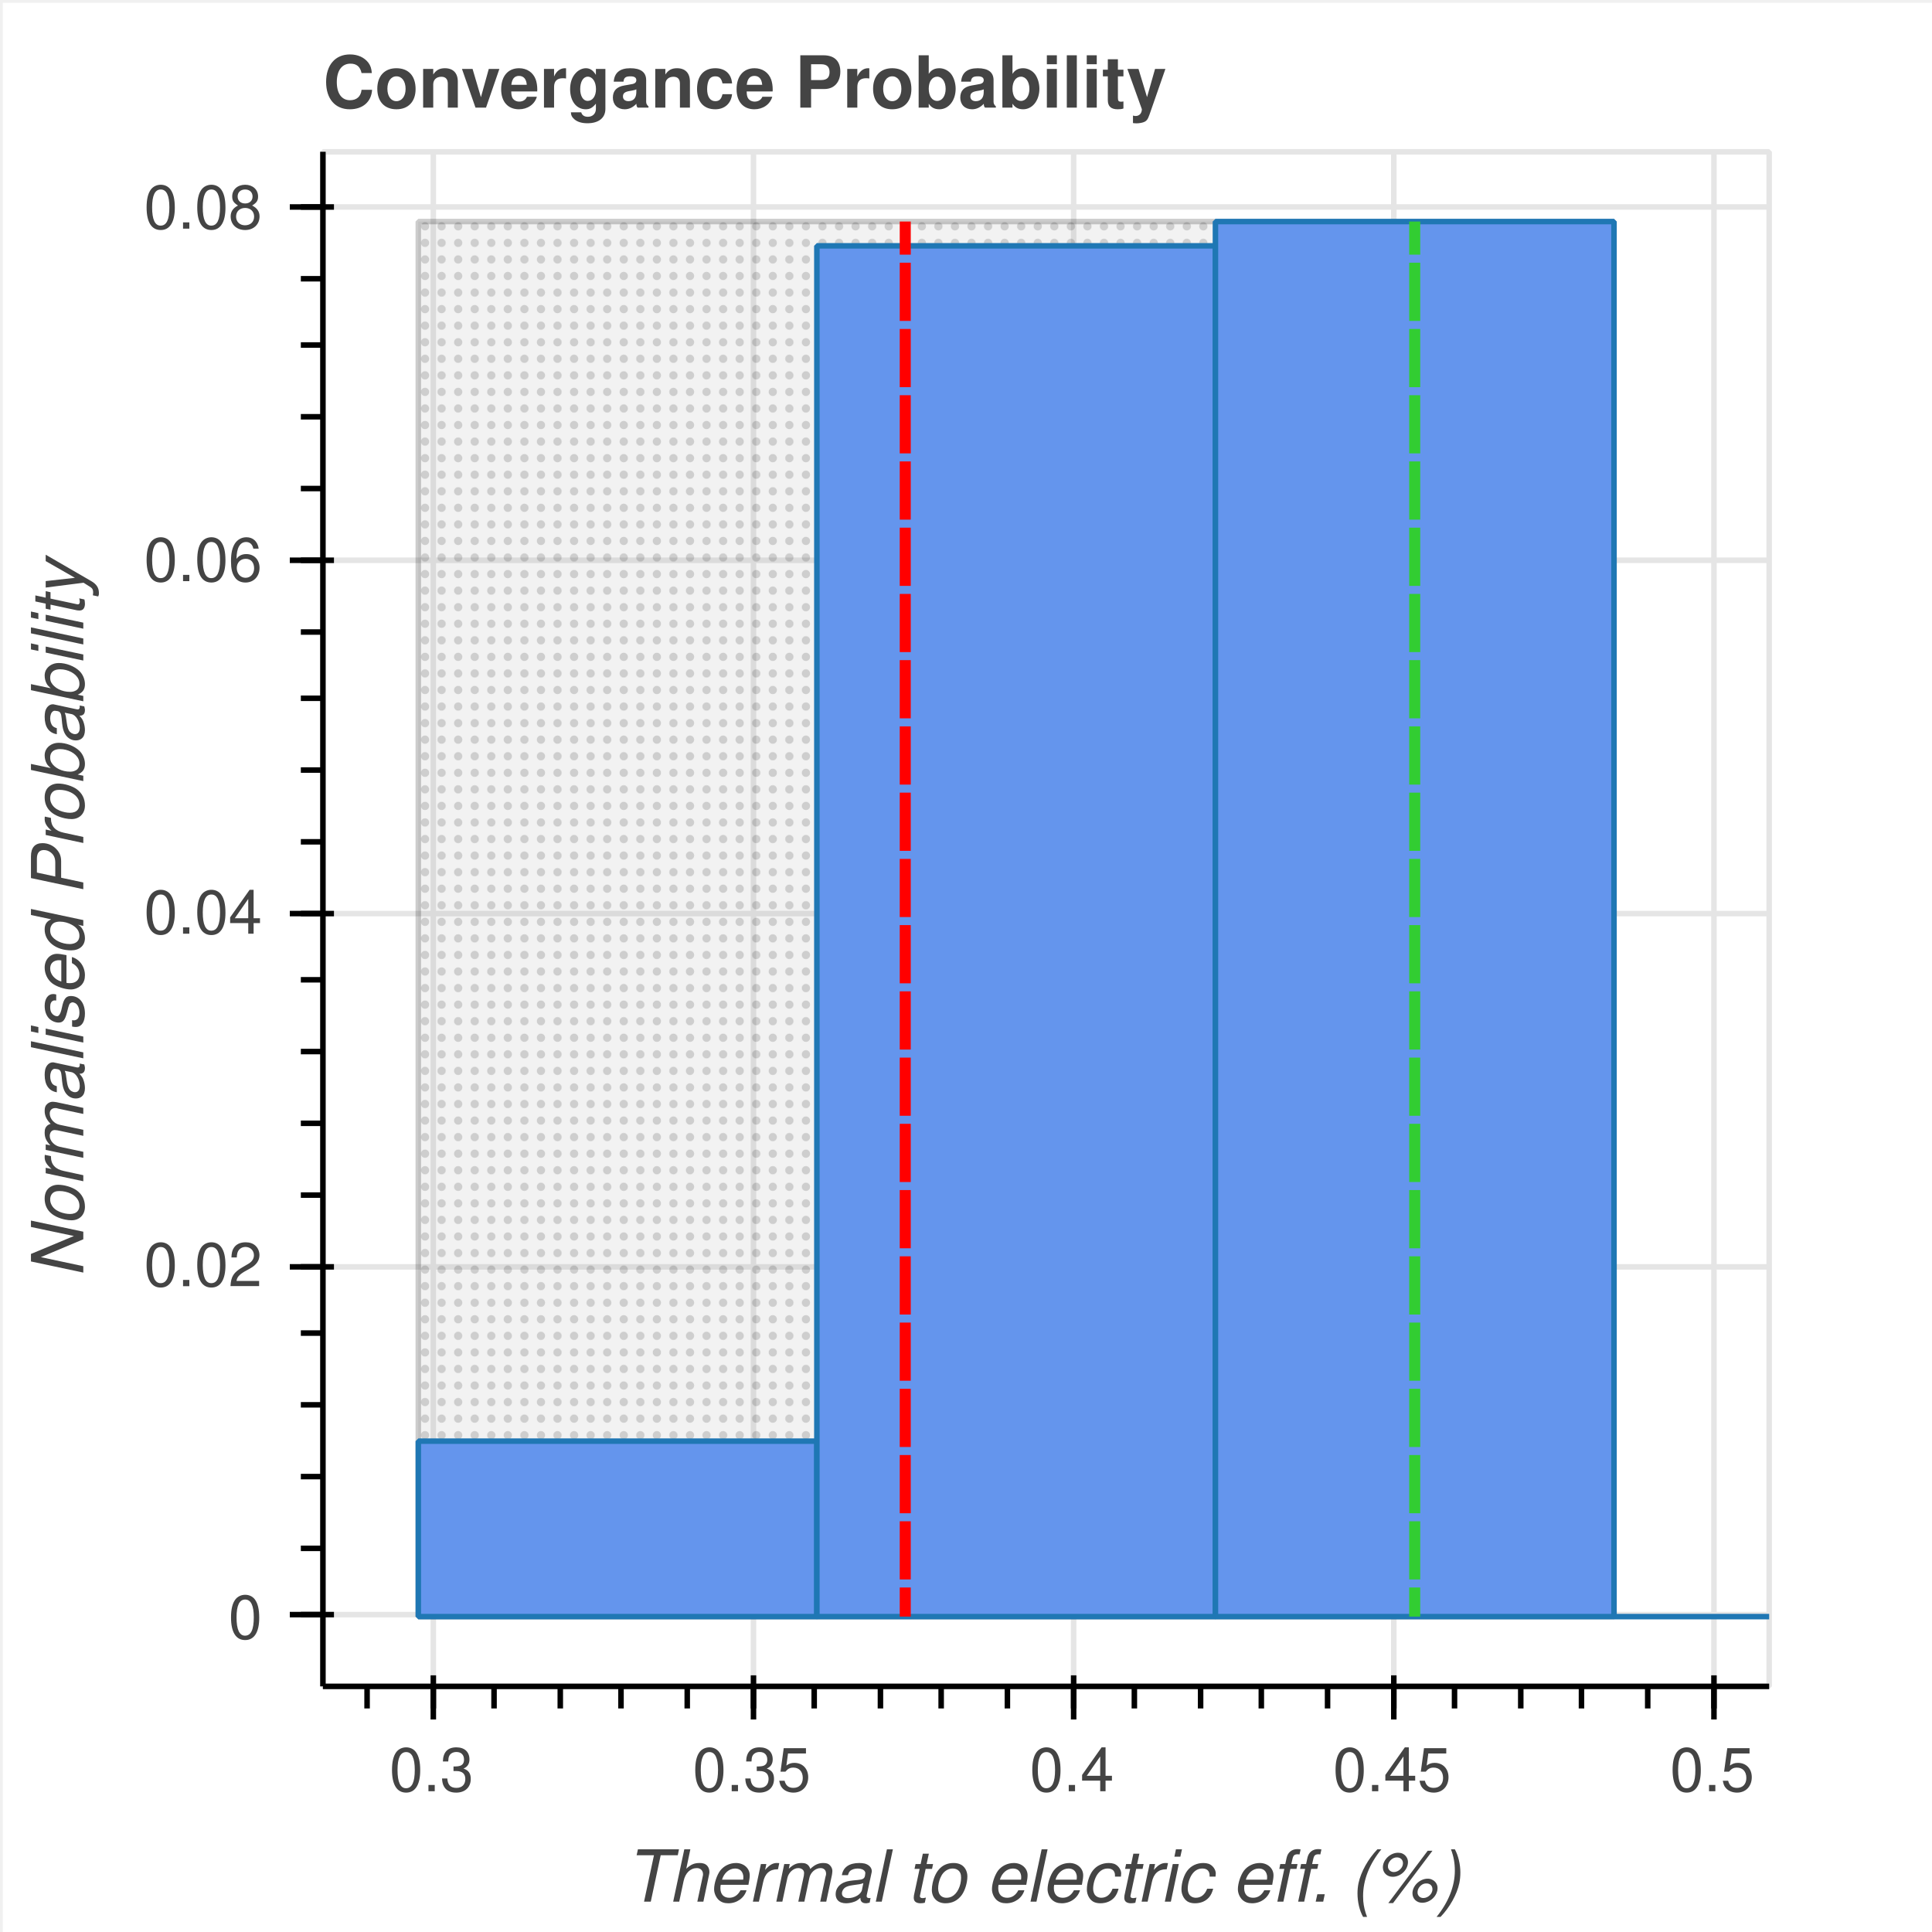
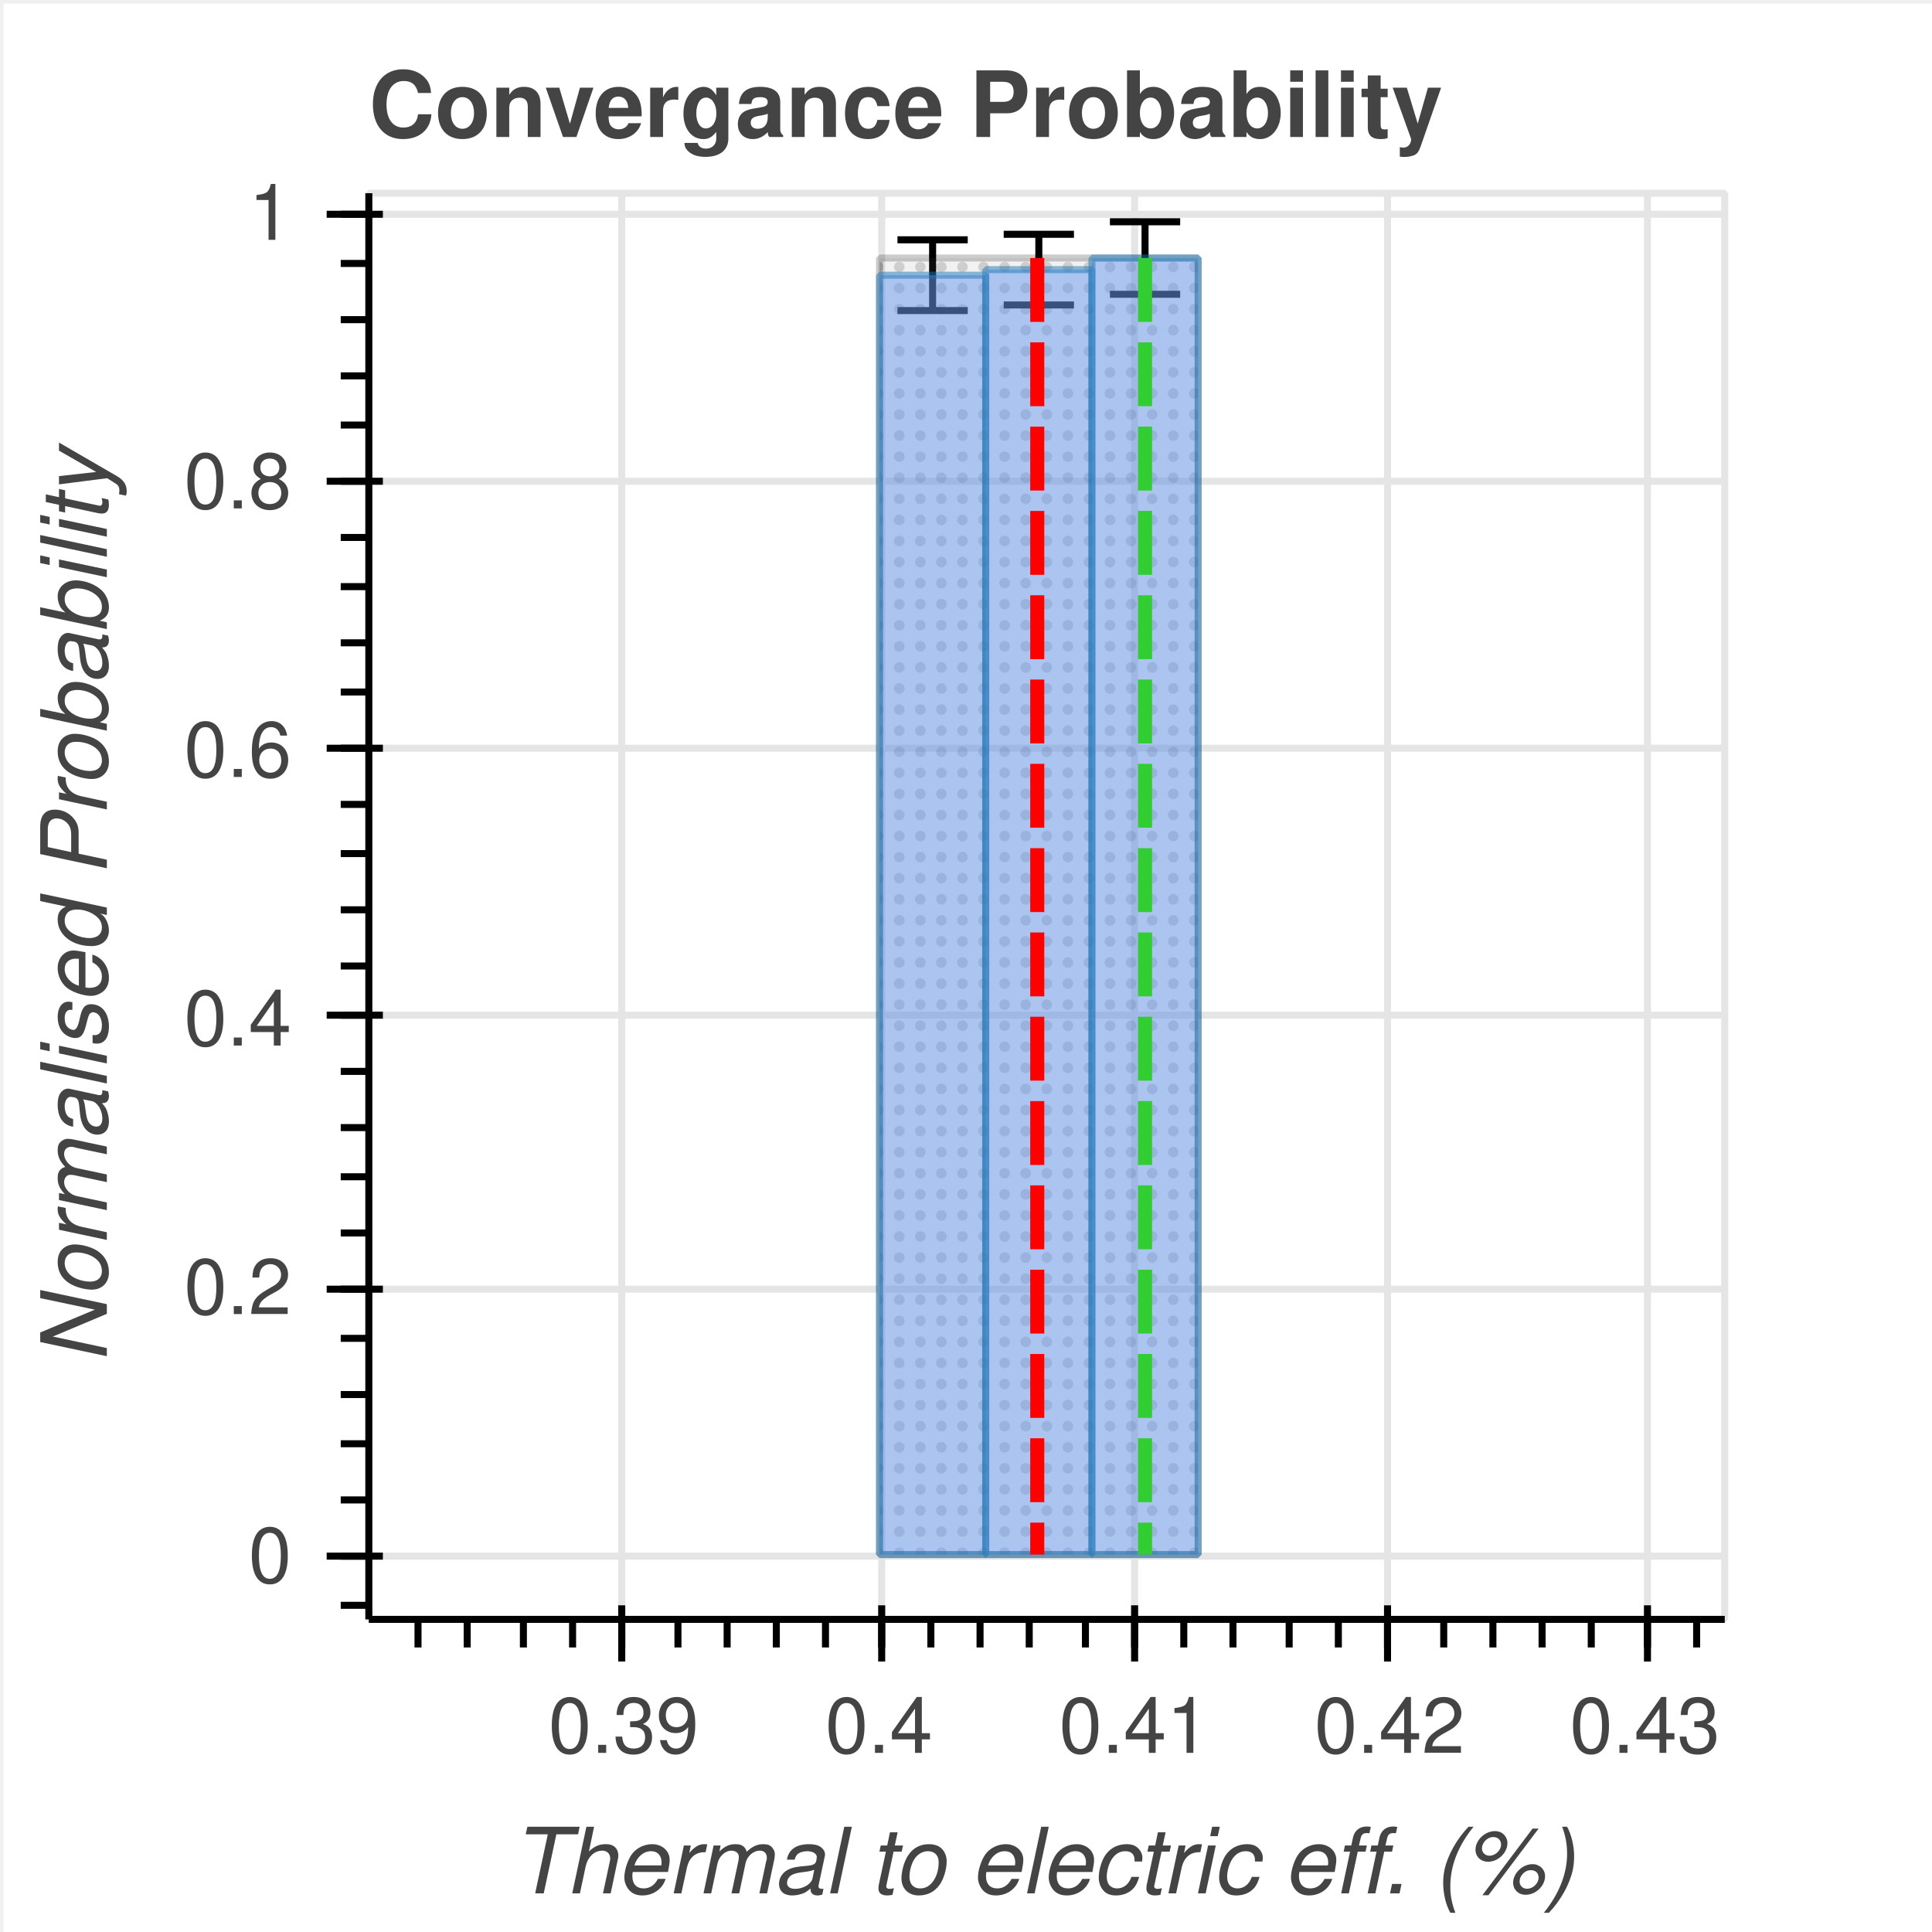
- <svg xmlns="http://www.w3.org/2000/svg" version="1.1" width="350" height="350">
+ <svg xmlns="http://www.w3.org/2000/svg" version="1.1" width="275" height="275">
  <defs>
-     <clipPath id="ucTuWwPfrrbR">
-       <path fill="none" stroke="none" d="M 58.5 27.5 L 320.5 27.5 L 320.5 305.5 L 58.5 305.5 L 58.5 27.5 Z" />
+     <clipPath id="VEtUXiAkBvqJ">
+       <path fill="none" stroke="none" d="M 52.5 27.5 L 245.5 27.5 L 245.5 230.5 L 52.5 230.5 L 52.5 27.5 Z" />
    </clipPath>
-     <clipPath id="FtcsgKWpOQnK">
-       <path fill="none" stroke="none" d="M 58.5 27.5 L 320.5 27.5 L 320.5 305.5 L 58.5 305.5 L 58.5 27.5 Z" />
+     <clipPath id="xwRntiPseLxb">
+       <path fill="none" stroke="none" d="M 52.5 27.5 L 245.5 27.5 L 245.5 230.5 L 52.5 230.5 L 52.5 27.5 Z" />
    </clipPath>
-     <clipPath id="obkqCCLRisnd">
-       <path fill="none" stroke="none" d="M 58.5 27.5 L 320.5 27.5 L 320.5 305.5 L 58.5 305.5 L 58.5 27.5 Z" />
+     <clipPath id="eVExZNrTwSNl">
+       <path fill="none" stroke="none" d="M 52.5 27.5 L 245.5 27.5 L 245.5 230.5 L 52.5 230.5 L 52.5 27.5 Z" />
    </clipPath>
-     <pattern id="iXmJMWqgnEQc" width="3" height="3" patternUnits="userSpaceOnUse">
+     <clipPath id="NMpMsHlhcWoy">
+       <path fill="none" stroke="none" d="M 52.5 27.5 L 245.5 27.5 L 245.5 230.5 L 52.5 230.5 L 52.5 27.5 Z" />
+     </clipPath>
+     <pattern id="aFdBihdpTDAk" width="3" height="3" patternUnits="userSpaceOnUse">
      <path fill="rgb(0,0,0)" stroke="none" paint-order="stroke" d="M 2.75 2 A 0.75 0.75 0 0 0 1.25 2 A 0.75 0.75 0 0 0 2.75 2" fill-opacity="0.149" />
    </pattern>
-     <clipPath id="FZAyMlbMEgFX">
-       <path fill="none" stroke="none" d="M 58.5 27.5 L 320.5 27.5 L 320.5 305.5 L 58.5 305.5 L 58.5 27.5 Z" />
+     <clipPath id="QlXwGfaPPvoo">
+       <path fill="none" stroke="none" d="M 52.5 27.5 L 245.5 27.5 L 245.5 230.5 L 52.5 230.5 L 52.5 27.5 Z" />
    </clipPath>
-     <clipPath id="ILgwyWBvUXST">
-       <path fill="none" stroke="none" d="M 58.5 27.5 L 320.5 27.5 L 320.5 305.5 L 58.5 305.5 L 58.5 27.5 Z" />
+     <clipPath id="xPmApDgbKxUM">
+       <path fill="none" stroke="none" d="M 52.5 27.5 L 245.5 27.5 L 245.5 230.5 L 52.5 230.5 L 52.5 27.5 Z" />
    </clipPath>
-     <clipPath id="QJENZUQpJAzl">
-       <path fill="none" stroke="none" d="M 58.5 27.5 L 320.5 27.5 L 320.5 305.5 L 58.5 305.5 L 58.5 27.5 Z" />
+     <clipPath id="FeJOrqJAheMy">
+       <path fill="none" stroke="none" d="M 52.5 27.5 L 245.5 27.5 L 245.5 230.5 L 52.5 230.5 L 52.5 27.5 Z" />
    </clipPath>
-     <clipPath id="WlfrXTXKneiQ">
-       <path fill="none" stroke="none" d="M 58.5 27.5 L 320.5 27.5 L 320.5 305.5 L 58.5 305.5 L 58.5 27.5 Z" />
+     <clipPath id="XuGRbxENGssP">
+       <path fill="none" stroke="none" d="M 52.5 27.5 L 245.5 27.5 L 245.5 230.5 L 52.5 230.5 L 52.5 27.5 Z" />
    </clipPath>
  </defs>
-   <path fill="rgb(255,255,255)" stroke="none" paint-order="stroke" d="M 0.5 0.5 L 350.5 0.5 L 350.5 350.5 L 0.5 350.5 L 0.5 0.5 Z" fill-opacity="1" />
-   <rect fill="#FFFFFF" stroke="none" x="58" y="27" width="262" height="278" transform="matrix(1, 0, 0, 1, 0.5, 0.5)" />
-   <path fill="rgb(255,255,255)" stroke="none" paint-order="stroke" d="M 58.5 27.5 L 320.5 27.5 L 320.5 305.5 L 58.5 305.5 L 58.5 27.5 Z" fill-opacity="1" />
-   <path fill="none" stroke="rgb(229,229,229)" paint-order="fill" d="M 58.5 27.5 L 320.5 27.5 L 320.5 305.5 L 58.5 305.5 L 58.5 27.5 Z" stroke-opacity="1" stroke-linejoin="bevel" stroke-miterlimit="10" />
-   <path fill="none" stroke="rgb(229,229,229)" paint-order="fill" d="M 78.5 305.5 L 78.5 27.5 M 136.5 305.5 L 136.5 27.5 M 194.5 305.5 L 194.5 27.5 M 252.5 305.5 L 252.5 27.5 M 310.5 305.5 L 310.5 27.5" stroke-opacity="1" stroke-linejoin="bevel" stroke-miterlimit="10" clip-path="url(#ucTuWwPfrrbR)" />
-   <path fill="none" stroke="rgb(229,229,229)" paint-order="fill" d="M 58.5 292.5 L 320.5 292.5 M 58.5 229.5 L 320.5 229.5 M 58.5 165.5 L 320.5 165.5 M 58.5 101.5 L 320.5 101.5 M 58.5 37.5 L 320.5 37.5" stroke-opacity="1" stroke-linejoin="bevel" stroke-miterlimit="10" clip-path="url(#FtcsgKWpOQnK)" />
-   <path fill="rgb(128,128,128)" stroke="none" paint-order="stroke" d="M 75.779 40.136 L 292.39 40.136 L 292.39 292.864 L 75.779 292.864 L 75.779 40.136 Z" fill-opacity="0.102" clip-path="url(#obkqCCLRisnd)" />
-   <path fill="url(#iXmJMWqgnEQc)" stroke="rgb(0,0,0)" paint-order="fill" d="M 75.779 40.136 L 292.39 40.136 L 292.39 292.864 L 75.779 292.864 L 75.779 40.136 Z" clip-path="url(#obkqCCLRisnd)" stroke-opacity="0.2" stroke-linejoin="bevel" stroke-miterlimit="10" />
-   <path fill="rgb(100,149,237)" stroke="rgb(31,119,180)" paint-order="fill" d="M 75.779 261.079 L 147.983 261.079 L 147.983 292.864 L 75.779 292.864 L 75.779 261.079 Z" fill-opacity="1" clip-path="url(#FZAyMlbMEgFX)" stroke-opacity="1" stroke-linejoin="bevel" stroke-miterlimit="10" />
-   <path fill="rgb(100,149,237)" stroke="rgb(31,119,180)" paint-order="fill" d="M 147.983 44.533 L 220.187 44.533 L 220.187 292.864 L 147.983 292.864 L 147.983 44.533 Z" fill-opacity="1" clip-path="url(#FZAyMlbMEgFX)" stroke-opacity="1" stroke-linejoin="bevel" stroke-miterlimit="10" />
-   <path fill="rgb(100,149,237)" stroke="rgb(31,119,180)" paint-order="fill" d="M 220.187 40.136 L 292.39 40.136 L 292.39 292.864 L 220.187 292.864 L 220.187 40.136 Z" fill-opacity="1" clip-path="url(#FZAyMlbMEgFX)" stroke-opacity="1" stroke-linejoin="bevel" stroke-miterlimit="10" />
-   <path fill="rgb(100,149,237)" stroke="rgb(31,119,180)" paint-order="fill" d="M 292.39 292.864 L 320.5 292.864 L 320.5 292.864 L 292.39 292.864 L 292.39 292.864 Z" fill-opacity="1" clip-path="url(#FZAyMlbMEgFX)" stroke-opacity="1" stroke-linejoin="bevel" stroke-miterlimit="10" />
-   <path fill="none" stroke="rgb(0,0,0)" paint-order="fill" d="M 58.5 305.5 L 320.5 305.5" stroke-opacity="1" stroke-linejoin="bevel" stroke-miterlimit="10" />
-   <path fill="none" stroke="rgb(0,0,0)" paint-order="fill" d="M 78.5 311.5 L 78.5 303.5 M 136.5 311.5 L 136.5 303.5 M 194.5 311.5 L 194.5 303.5 M 252.5 311.5 L 252.5 303.5 M 310.5 311.5 L 310.5 303.5" stroke-opacity="1" stroke-linejoin="bevel" stroke-miterlimit="10" />
-   <path fill="none" stroke="rgb(0,0,0)" paint-order="fill" d="M 66.5 309.5 L 66.5 305.5 M 78.5 309.5 L 78.5 305.5 M 89.5 309.5 L 89.5 305.5 M 101.5 309.5 L 101.5 305.5 M 112.5 309.5 L 112.5 305.5 M 124.5 309.5 L 124.5 305.5 M 136.5 309.5 L 136.5 305.5 M 147.5 309.5 L 147.5 305.5 M 159.5 309.5 L 159.5 305.5 M 170.5 309.5 L 170.5 305.5 M 182.5 309.5 L 182.5 305.5 M 194.5 309.5 L 194.5 305.5 M 205.5 309.5 L 205.5 305.5 M 217.5 309.5 L 217.5 305.5 M 228.5 309.5 L 228.5 305.5 M 240.5 309.5 L 240.5 305.5 M 252.5 309.5 L 252.5 305.5 M 263.5 309.5 L 263.5 305.5 M 275.5 309.5 L 275.5 305.5 M 286.5 309.5 L 286.5 305.5 M 298.5 309.5 L 298.5 305.5 M 310.5 309.5 L 310.5 305.5" stroke-opacity="1" stroke-linejoin="bevel" stroke-miterlimit="10" />
-   <text fill="rgb(68,68,68)" stroke="none" font-family="helvetica" font-size="11px" font-style="normal" font-weight="normal" text-decoration="normal" x="70.045" y="324" text-anchor="start" dominant-baseline="alphabetic" transform="matrix(1, 0, 0, 1, 0.5, 0.5)" fill-opacity="1">0.3</text>
-   <text fill="none" stroke="rgb(0,0,0)" font-family="helvetica" font-size="11px" font-style="normal" font-weight="normal" text-decoration="normal" x="70.045" y="324" text-anchor="start" dominant-baseline="alphabetic" transform="matrix(1, 0, 0, 1, 0.5, 0.5)" stroke-opacity="0" stroke-linejoin="bevel" stroke-miterlimit="10">0.3</text>
-   <text fill="rgb(68,68,68)" stroke="none" font-family="helvetica" font-size="11px" font-style="normal" font-weight="normal" text-decoration="normal" x="124.985" y="324" text-anchor="start" dominant-baseline="alphabetic" transform="matrix(1, 0, 0, 1, 0.5, 0.5)" fill-opacity="1">0.35</text>
-   <text fill="none" stroke="rgb(0,0,0)" font-family="helvetica" font-size="11px" font-style="normal" font-weight="normal" text-decoration="normal" x="124.985" y="324" text-anchor="start" dominant-baseline="alphabetic" transform="matrix(1, 0, 0, 1, 0.5, 0.5)" stroke-opacity="0" stroke-linejoin="bevel" stroke-miterlimit="10">0.35</text>
-   <text fill="rgb(68,68,68)" stroke="none" font-family="helvetica" font-size="11px" font-style="normal" font-weight="normal" text-decoration="normal" x="186.042" y="324" text-anchor="start" dominant-baseline="alphabetic" transform="matrix(1, 0, 0, 1, 0.5, 0.5)" fill-opacity="1">0.4</text>
-   <text fill="none" stroke="rgb(0,0,0)" font-family="helvetica" font-size="11px" font-style="normal" font-weight="normal" text-decoration="normal" x="186.042" y="324" text-anchor="start" dominant-baseline="alphabetic" transform="matrix(1, 0, 0, 1, 0.5, 0.5)" stroke-opacity="0" stroke-linejoin="bevel" stroke-miterlimit="10">0.4</text>
-   <text fill="rgb(68,68,68)" stroke="none" font-family="helvetica" font-size="11px" font-style="normal" font-weight="normal" text-decoration="normal" x="240.982" y="324" text-anchor="start" dominant-baseline="alphabetic" transform="matrix(1, 0, 0, 1, 0.5, 0.5)" fill-opacity="1">0.45</text>
-   <text fill="none" stroke="rgb(0,0,0)" font-family="helvetica" font-size="11px" font-style="normal" font-weight="normal" text-decoration="normal" x="240.982" y="324" text-anchor="start" dominant-baseline="alphabetic" transform="matrix(1, 0, 0, 1, 0.5, 0.5)" stroke-opacity="0" stroke-linejoin="bevel" stroke-miterlimit="10">0.45</text>
-   <text fill="rgb(68,68,68)" stroke="none" font-family="helvetica" font-size="11px" font-style="normal" font-weight="normal" text-decoration="normal" x="302.04" y="324" text-anchor="start" dominant-baseline="alphabetic" transform="matrix(1, 0, 0, 1, 0.5, 0.5)" fill-opacity="1">0.5</text>
-   <text fill="none" stroke="rgb(0,0,0)" font-family="helvetica" font-size="11px" font-style="normal" font-weight="normal" text-decoration="normal" x="302.04" y="324" text-anchor="start" dominant-baseline="alphabetic" transform="matrix(1, 0, 0, 1, 0.5, 0.5)" stroke-opacity="0" stroke-linejoin="bevel" stroke-miterlimit="10">0.5</text>
-   <text fill="rgb(68,68,68)" stroke="none" font-family="helvetica" font-size="13px" font-style="italic" font-weight="normal" text-decoration="normal" x="112.787" y="344" text-anchor="start" dominant-baseline="alphabetic" transform="matrix(1, 0, 0, 1, 0.5, 0.5)" fill-opacity="1">Thermal to electric eff. (%)</text>
-   <text fill="none" stroke="rgb(0,0,0)" font-family="helvetica" font-size="13px" font-style="italic" font-weight="normal" text-decoration="normal" x="112.787" y="344" text-anchor="start" dominant-baseline="alphabetic" transform="matrix(1, 0, 0, 1, 0.5, 0.5)" stroke-opacity="0" stroke-linejoin="bevel" stroke-miterlimit="10">Thermal to electric eff. (%)</text>
-   <path fill="none" stroke="rgb(0,0,0)" paint-order="fill" d="M 58.5 305.5 L 58.5 27.5" stroke-opacity="1" stroke-linejoin="bevel" stroke-miterlimit="10" />
-   <path fill="none" stroke="rgb(0,0,0)" paint-order="fill" d="M 52.5 292.5 L 60.5 292.5 M 52.5 229.5 L 60.5 229.5 M 52.5 165.5 L 60.5 165.5 M 52.5 101.5 L 60.5 101.5 M 52.5 37.5 L 60.5 37.5" stroke-opacity="1" stroke-linejoin="bevel" stroke-miterlimit="10" />
-   <path fill="none" stroke="rgb(0,0,0)" paint-order="fill" d="M 54.5 292.5 L 58.5 292.5 M 54.5 280.5 L 58.5 280.5 M 54.5 267.5 L 58.5 267.5 M 54.5 254.5 L 58.5 254.5 M 54.5 241.5 L 58.5 241.5 M 54.5 229.5 L 58.5 229.5 M 54.5 216.5 L 58.5 216.5 M 54.5 203.5 L 58.5 203.5 M 54.5 190.5 L 58.5 190.5 M 54.5 177.5 L 58.5 177.5 M 54.5 165.5 L 58.5 165.5 M 54.5 152.5 L 58.5 152.5 M 54.5 139.5 L 58.5 139.5 M 54.5 126.5 L 58.5 126.5 M 54.5 114.5 L 58.5 114.5 M 54.5 101.5 L 58.5 101.5 M 54.5 88.5 L 58.5 88.5 M 54.5 75.5 L 58.5 75.5 M 54.5 62.5 L 58.5 62.5 M 54.5 50.5 L 58.5 50.5 M 54.5 37.5 L 58.5 37.5" stroke-opacity="1" stroke-linejoin="bevel" stroke-miterlimit="10" />
-   <text fill="rgb(68,68,68)" stroke="none" font-family="helvetica" font-size="11px" font-style="normal" font-weight="normal" text-decoration="normal" x="40.882" y="296.364" text-anchor="start" dominant-baseline="alphabetic" transform="matrix(1, 0, 0, 1, 0.5, 0.5)" fill-opacity="1">0</text>
-   <text fill="none" stroke="rgb(0,0,0)" font-family="helvetica" font-size="11px" font-style="normal" font-weight="normal" text-decoration="normal" x="40.882" y="296.364" text-anchor="start" dominant-baseline="alphabetic" transform="matrix(1, 0, 0, 1, 0.5, 0.5)" stroke-opacity="0" stroke-linejoin="bevel" stroke-miterlimit="10">0</text>
-   <text fill="rgb(68,68,68)" stroke="none" font-family="helvetica" font-size="11px" font-style="normal" font-weight="normal" text-decoration="normal" x="25.591" y="232.503" text-anchor="start" dominant-baseline="alphabetic" transform="matrix(1, 0, 0, 1, 0.5, 0.5)" fill-opacity="1">0.02</text>
-   <text fill="none" stroke="rgb(0,0,0)" font-family="helvetica" font-size="11px" font-style="normal" font-weight="normal" text-decoration="normal" x="25.591" y="232.503" text-anchor="start" dominant-baseline="alphabetic" transform="matrix(1, 0, 0, 1, 0.5, 0.5)" stroke-opacity="0" stroke-linejoin="bevel" stroke-miterlimit="10">0.02</text>
-   <text fill="rgb(68,68,68)" stroke="none" font-family="helvetica" font-size="11px" font-style="normal" font-weight="normal" text-decoration="normal" x="25.591" y="168.643" text-anchor="start" dominant-baseline="alphabetic" transform="matrix(1, 0, 0, 1, 0.5, 0.5)" fill-opacity="1">0.04</text>
-   <text fill="none" stroke="rgb(0,0,0)" font-family="helvetica" font-size="11px" font-style="normal" font-weight="normal" text-decoration="normal" x="25.591" y="168.643" text-anchor="start" dominant-baseline="alphabetic" transform="matrix(1, 0, 0, 1, 0.5, 0.5)" stroke-opacity="0" stroke-linejoin="bevel" stroke-miterlimit="10">0.04</text>
-   <text fill="rgb(68,68,68)" stroke="none" font-family="helvetica" font-size="11px" font-style="normal" font-weight="normal" text-decoration="normal" x="25.591" y="104.782" text-anchor="start" dominant-baseline="alphabetic" transform="matrix(1, 0, 0, 1, 0.5, 0.5)" fill-opacity="1">0.06</text>
-   <text fill="none" stroke="rgb(0,0,0)" font-family="helvetica" font-size="11px" font-style="normal" font-weight="normal" text-decoration="normal" x="25.591" y="104.782" text-anchor="start" dominant-baseline="alphabetic" transform="matrix(1, 0, 0, 1, 0.5, 0.5)" stroke-opacity="0" stroke-linejoin="bevel" stroke-miterlimit="10">0.06</text>
-   <text fill="rgb(68,68,68)" stroke="none" font-family="helvetica" font-size="11px" font-style="normal" font-weight="normal" text-decoration="normal" x="25.591" y="40.921" text-anchor="start" dominant-baseline="alphabetic" transform="matrix(1, 0, 0, 1, 0.5, 0.5)" fill-opacity="1">0.08</text>
-   <text fill="none" stroke="rgb(0,0,0)" font-family="helvetica" font-size="11px" font-style="normal" font-weight="normal" text-decoration="normal" x="25.591" y="40.921" text-anchor="start" dominant-baseline="alphabetic" transform="matrix(1, 0, 0, 1, 0.5, 0.5)" stroke-opacity="0" stroke-linejoin="bevel" stroke-miterlimit="10">0.08</text>
-   <text fill="rgb(68,68,68)" stroke="none" font-family="helvetica" font-size="13px" font-style="italic" font-weight="normal" text-decoration="normal" x="-47.435" y="163" text-anchor="start" dominant-baseline="alphabetic" transform="matrix(6.123233995736766e-17, -1, 1, 6.123233995736766e-17, -147.9092, 184.0908)" fill-opacity="1">Normalised Probability</text>
-   <text fill="none" stroke="rgb(0,0,0)" font-family="helvetica" font-size="13px" font-style="italic" font-weight="normal" text-decoration="normal" x="-47.435" y="163" text-anchor="start" dominant-baseline="alphabetic" transform="matrix(6.123233995736766e-17, -1, 1, 6.123233995736766e-17, -147.9092, 184.0908)" stroke-opacity="0" stroke-linejoin="bevel" stroke-miterlimit="10">Normalised Probability</text>
-   <path fill="rgb(255,249,186)" stroke="rgb(255,0,0)" paint-order="fill" d="M 163.995 40.136 L 163.995 40.136 L 163.995 292.864 L 163.995 292.864 L 163.995 40.136 Z" fill-opacity="0.4" clip-path="url(#ILgwyWBvUXST)" stroke-opacity="1" stroke-linejoin="bevel" stroke-miterlimit="10" stroke-width="2" stroke-dasharray="6" />
-   <path fill="rgb(255,249,186)" stroke="rgb(50,205,50)" paint-order="fill" d="M 256.289 40.136 L 256.289 40.136 L 256.289 292.864 L 256.289 292.864 L 256.289 40.136 Z" fill-opacity="0.4" clip-path="url(#QJENZUQpJAzl)" stroke-opacity="1" stroke-linejoin="bevel" stroke-miterlimit="10" stroke-width="2" stroke-dasharray="6" />
-   <text fill="rgb(68,68,68)" stroke="none" font-family="helvetica" font-size="13px" font-style="normal" font-weight="bold" text-decoration="normal" x="58" y="19" text-anchor="start" dominant-baseline="alphabetic" transform="matrix(1, 0, 0, 1, 0.5, 0.5)" fill-opacity="1">Convergance Probability</text>
-   <text fill="none" stroke="rgb(0,0,0)" font-family="helvetica" font-size="13px" font-style="normal" font-weight="bold" text-decoration="normal" x="58" y="19" text-anchor="start" dominant-baseline="alphabetic" transform="matrix(1, 0, 0, 1, 0.5, 0.5)" stroke-opacity="0" stroke-miterlimit="10" stroke-dasharray="">Convergance Probability</text>
+   <path fill="rgb(255,255,255)" stroke="none" paint-order="stroke" d="M 0.5 0.5 L 275.5 0.5 L 275.5 275.5 L 0.5 275.5 L 0.5 0.5 Z" fill-opacity="1" />
+   <rect fill="#FFFFFF" stroke="none" x="52" y="27" width="193" height="203" transform="matrix(1, 0, 0, 1, 0.5, 0.5)" />
+   <path fill="rgb(255,255,255)" stroke="none" paint-order="stroke" d="M 52.5 27.5 L 245.5 27.5 L 245.5 230.5 L 52.5 230.5 L 52.5 27.5 Z" fill-opacity="1" />
+   <path fill="none" stroke="rgb(229,229,229)" paint-order="fill" d="M 52.5 27.5 L 245.5 27.5 L 245.5 230.5 L 52.5 230.5 L 52.5 27.5 Z" stroke-opacity="1" stroke-linejoin="bevel" stroke-miterlimit="10" />
+   <path fill="none" stroke="rgb(229,229,229)" paint-order="fill" d="M 88.5 230.5 L 88.5 27.5 M 125.5 230.5 L 125.5 27.5 M 161.5 230.5 L 161.5 27.5 M 197.5 230.5 L 197.5 27.5 M 234.5 230.5 L 234.5 27.5" stroke-opacity="1" stroke-linejoin="bevel" stroke-miterlimit="10" clip-path="url(#VEtUXiAkBvqJ)" />
+   <path fill="none" stroke="rgb(229,229,229)" paint-order="fill" d="M 52.5 221.5 L 245.5 221.5 M 52.5 183.5 L 245.5 183.5 M 52.5 144.5 L 245.5 144.5 M 52.5 106.5 L 245.5 106.5 M 52.5 68.5 L 245.5 68.5 M 52.5 30.5 L 245.5 30.5" stroke-opacity="1" stroke-linejoin="bevel" stroke-miterlimit="10" clip-path="url(#xwRntiPseLxb)" />
+   <path fill="none" stroke="rgb(0,0,0)" paint-order="fill" d="M 132.747 34.133 L 132.747 44.205" stroke-opacity="1" stroke-linejoin="bevel" stroke-miterlimit="10" clip-path="url(#eVExZNrTwSNl)" />
+   <path fill="none" stroke="rgb(0,0,0)" paint-order="fill" d="M 147.866 33.348 L 147.866 43.408" stroke-opacity="1" stroke-linejoin="bevel" stroke-miterlimit="10" clip-path="url(#eVExZNrTwSNl)" />
+   <path fill="none" stroke="rgb(0,0,0)" paint-order="fill" d="M 162.985 31.565 L 162.985 41.889" stroke-opacity="1" stroke-linejoin="bevel" stroke-miterlimit="10" clip-path="url(#eVExZNrTwSNl)" />
+   <path fill="none" stroke="rgb(0,0,0)" paint-order="fill" d="M 127.747 34.133 L 137.747 34.133" stroke-opacity="1" stroke-linejoin="bevel" stroke-miterlimit="10" clip-path="url(#eVExZNrTwSNl)" />
+   <path fill="none" stroke="rgb(0,0,0)" paint-order="fill" d="M 142.866 33.348 L 152.866 33.348" stroke-opacity="1" stroke-linejoin="bevel" stroke-miterlimit="10" clip-path="url(#eVExZNrTwSNl)" />
+   <path fill="none" stroke="rgb(0,0,0)" paint-order="fill" d="M 157.985 31.565 L 167.985 31.565" stroke-opacity="1" stroke-linejoin="bevel" stroke-miterlimit="10" clip-path="url(#eVExZNrTwSNl)" />
+   <path fill="none" stroke="rgb(0,0,0)" paint-order="fill" d="M 137.747 44.205 L 127.747 44.205" stroke-opacity="1" stroke-linejoin="bevel" stroke-miterlimit="10" clip-path="url(#eVExZNrTwSNl)" />
+   <path fill="none" stroke="rgb(0,0,0)" paint-order="fill" d="M 152.866 43.408 L 142.866 43.408" stroke-opacity="1" stroke-linejoin="bevel" stroke-miterlimit="10" clip-path="url(#eVExZNrTwSNl)" />
+   <path fill="none" stroke="rgb(0,0,0)" paint-order="fill" d="M 167.985 41.889 L 157.985 41.889" stroke-opacity="1" stroke-linejoin="bevel" stroke-miterlimit="10" clip-path="url(#eVExZNrTwSNl)" />
+   <path fill="rgb(128,128,128)" stroke="none" paint-order="stroke" d="M 125.188 36.727 L 170.545 36.727 L 170.545 221.273 L 125.188 221.273 L 125.188 36.727 Z" fill-opacity="0.102" clip-path="url(#NMpMsHlhcWoy)" />
+   <path fill="url(#aFdBihdpTDAk)" stroke="rgb(0,0,0)" paint-order="fill" d="M 125.188 36.727 L 170.545 36.727 L 170.545 221.273 L 125.188 221.273 L 125.188 36.727 Z" clip-path="url(#NMpMsHlhcWoy)" stroke-opacity="0.2" stroke-linejoin="bevel" stroke-miterlimit="10" />
+   <path fill="rgb(100,149,237)" stroke="rgb(31,119,180)" paint-order="fill" d="M 125.188 39.169 L 140.307 39.169 L 140.307 221.273 L 125.188 221.273 L 125.188 39.169 Z" fill-opacity="0.502" clip-path="url(#QlXwGfaPPvoo)" stroke-opacity="0.502" stroke-linejoin="bevel" stroke-miterlimit="10" />
+   <path fill="rgb(100,149,237)" stroke="rgb(31,119,180)" paint-order="fill" d="M 140.307 38.378 L 155.426 38.378 L 155.426 221.273 L 140.307 221.273 L 140.307 38.378 Z" fill-opacity="0.502" clip-path="url(#QlXwGfaPPvoo)" stroke-opacity="0.502" stroke-linejoin="bevel" stroke-miterlimit="10" />
+   <path fill="rgb(100,149,237)" stroke="rgb(31,119,180)" paint-order="fill" d="M 155.426 36.727 L 170.545 36.727 L 170.545 221.273 L 155.426 221.273 L 155.426 36.727 Z" fill-opacity="0.502" clip-path="url(#QlXwGfaPPvoo)" stroke-opacity="0.502" stroke-linejoin="bevel" stroke-miterlimit="10" />
+   <path fill="none" stroke="rgb(0,0,0)" paint-order="fill" d="M 52.5 230.5 L 245.5 230.5" stroke-opacity="1" stroke-linejoin="bevel" stroke-miterlimit="10" />
+   <path fill="none" stroke="rgb(0,0,0)" paint-order="fill" d="M 88.5 236.5 L 88.5 228.5 M 125.5 236.5 L 125.5 228.5 M 161.5 236.5 L 161.5 228.5 M 197.5 236.5 L 197.5 228.5 M 234.5 236.5 L 234.5 228.5" stroke-opacity="1" stroke-linejoin="bevel" stroke-miterlimit="10" />
+   <path fill="none" stroke="rgb(0,0,0)" paint-order="fill" d="M 81.5 234.5 L 81.5 230.5 M 74.5 234.5 L 74.5 230.5 M 66.5 234.5 L 66.5 230.5 M 59.5 234.5 L 59.5 230.5 M 88.5 234.5 L 88.5 230.5 M 96.5 234.5 L 96.5 230.5 M 103.5 234.5 L 103.5 230.5 M 110.5 234.5 L 110.5 230.5 M 117.5 234.5 L 117.5 230.5 M 125.5 234.5 L 125.5 230.5 M 132.5 234.5 L 132.5 230.5 M 139.5 234.5 L 139.5 230.5 M 146.5 234.5 L 146.5 230.5 M 154.5 234.5 L 154.5 230.5 M 161.5 234.5 L 161.5 230.5 M 168.5 234.5 L 168.5 230.5 M 175.5 234.5 L 175.5 230.5 M 183.5 234.5 L 183.5 230.5 M 190.5 234.5 L 190.5 230.5 M 197.5 234.5 L 197.5 230.5 M 205.5 234.5 L 205.5 230.5 M 212.5 234.5 L 212.5 230.5 M 219.5 234.5 L 219.5 230.5 M 226.5 234.5 L 226.5 230.5 M 234.5 234.5 L 234.5 230.5 M 241.5 234.5 L 241.5 230.5" stroke-opacity="1" stroke-linejoin="bevel" stroke-miterlimit="10" />
+   <text fill="rgb(68,68,68)" stroke="none" font-family="helvetica" font-size="11px" font-style="normal" font-weight="normal" text-decoration="normal" x="77.573" y="249" text-anchor="start" dominant-baseline="alphabetic" transform="matrix(1, 0, 0, 1, 0.5, 0.5)" fill-opacity="1">0.39</text>
+   <text fill="none" stroke="rgb(0,0,0)" font-family="helvetica" font-size="11px" font-style="normal" font-weight="normal" text-decoration="normal" x="77.573" y="249" text-anchor="start" dominant-baseline="alphabetic" transform="matrix(1, 0, 0, 1, 0.5, 0.5)" stroke-opacity="0" stroke-linejoin="bevel" stroke-miterlimit="10">0.39</text>
+   <text fill="rgb(68,68,68)" stroke="none" font-family="helvetica" font-size="11px" font-style="normal" font-weight="normal" text-decoration="normal" x="116.973" y="249" text-anchor="start" dominant-baseline="alphabetic" transform="matrix(1, 0, 0, 1, 0.5, 0.5)" fill-opacity="1">0.4</text>
+   <text fill="none" stroke="rgb(0,0,0)" font-family="helvetica" font-size="11px" font-style="normal" font-weight="normal" text-decoration="normal" x="116.973" y="249" text-anchor="start" dominant-baseline="alphabetic" transform="matrix(1, 0, 0, 1, 0.5, 0.5)" stroke-opacity="0" stroke-linejoin="bevel" stroke-miterlimit="10">0.4</text>
+   <text fill="rgb(68,68,68)" stroke="none" font-family="helvetica" font-size="11px" font-style="normal" font-weight="normal" text-decoration="normal" x="150.257" y="249" text-anchor="start" dominant-baseline="alphabetic" transform="matrix(1, 0, 0, 1, 0.5, 0.5)" fill-opacity="1">0.41</text>
+   <text fill="none" stroke="rgb(0,0,0)" font-family="helvetica" font-size="11px" font-style="normal" font-weight="normal" text-decoration="normal" x="150.257" y="249" text-anchor="start" dominant-baseline="alphabetic" transform="matrix(1, 0, 0, 1, 0.5, 0.5)" stroke-opacity="0" stroke-linejoin="bevel" stroke-miterlimit="10">0.41</text>
+   <text fill="rgb(68,68,68)" stroke="none" font-family="helvetica" font-size="11px" font-style="normal" font-weight="normal" text-decoration="normal" x="186.599" y="249" text-anchor="start" dominant-baseline="alphabetic" transform="matrix(1, 0, 0, 1, 0.5, 0.5)" fill-opacity="1">0.42</text>
+   <text fill="none" stroke="rgb(0,0,0)" font-family="helvetica" font-size="11px" font-style="normal" font-weight="normal" text-decoration="normal" x="186.599" y="249" text-anchor="start" dominant-baseline="alphabetic" transform="matrix(1, 0, 0, 1, 0.5, 0.5)" stroke-opacity="0" stroke-linejoin="bevel" stroke-miterlimit="10">0.42</text>
+   <text fill="rgb(68,68,68)" stroke="none" font-family="helvetica" font-size="11px" font-style="normal" font-weight="normal" text-decoration="normal" x="222.941" y="249" text-anchor="start" dominant-baseline="alphabetic" transform="matrix(1, 0, 0, 1, 0.5, 0.5)" fill-opacity="1">0.43</text>
+   <text fill="none" stroke="rgb(0,0,0)" font-family="helvetica" font-size="11px" font-style="normal" font-weight="normal" text-decoration="normal" x="222.941" y="249" text-anchor="start" dominant-baseline="alphabetic" transform="matrix(1, 0, 0, 1, 0.5, 0.5)" stroke-opacity="0" stroke-linejoin="bevel" stroke-miterlimit="10">0.43</text>
+   <text fill="rgb(68,68,68)" stroke="none" font-family="helvetica" font-size="13px" font-style="italic" font-weight="normal" text-decoration="normal" x="72.287" y="269" text-anchor="start" dominant-baseline="alphabetic" transform="matrix(1, 0, 0, 1, 0.5, 0.5)" fill-opacity="1">Thermal to electric eff. (%)</text>
+   <text fill="none" stroke="rgb(0,0,0)" font-family="helvetica" font-size="13px" font-style="italic" font-weight="normal" text-decoration="normal" x="72.287" y="269" text-anchor="start" dominant-baseline="alphabetic" transform="matrix(1, 0, 0, 1, 0.5, 0.5)" stroke-opacity="0" stroke-linejoin="bevel" stroke-miterlimit="10">Thermal to electric eff. (%)</text>
+   <path fill="none" stroke="rgb(0,0,0)" paint-order="fill" d="M 52.5 230.5 L 52.5 27.5" stroke-opacity="1" stroke-linejoin="bevel" stroke-miterlimit="10" />
+   <path fill="none" stroke="rgb(0,0,0)" paint-order="fill" d="M 46.5 221.5 L 54.5 221.5 M 46.5 183.5 L 54.5 183.5 M 46.5 144.5 L 54.5 144.5 M 46.5 106.5 L 54.5 106.5 M 46.5 68.5 L 54.5 68.5 M 46.5 30.5 L 54.5 30.5" stroke-opacity="1" stroke-linejoin="bevel" stroke-miterlimit="10" />
+   <path fill="none" stroke="rgb(0,0,0)" paint-order="fill" d="M 48.5 228.5 L 52.5 228.5 M 48.5 221.5 L 52.5 221.5 M 48.5 213.5 L 52.5 213.5 M 48.5 205.5 L 52.5 205.5 M 48.5 198.5 L 52.5 198.5 M 48.5 190.5 L 52.5 190.5 M 48.5 183.5 L 52.5 183.5 M 48.5 175.5 L 52.5 175.5 M 48.5 167.5 L 52.5 167.5 M 48.5 160.5 L 52.5 160.5 M 48.5 152.5 L 52.5 152.5 M 48.5 144.5 L 52.5 144.5 M 48.5 137.5 L 52.5 137.5 M 48.5 129.5 L 52.5 129.5 M 48.5 121.5 L 52.5 121.5 M 48.5 114.5 L 52.5 114.5 M 48.5 106.5 L 52.5 106.5 M 48.5 98.5 L 52.5 98.5 M 48.5 91.5 L 52.5 91.5 M 48.5 83.5 L 52.5 83.5 M 48.5 76.5 L 52.5 76.5 M 48.5 68.5 L 52.5 68.5 M 48.5 60.5 L 52.5 60.5 M 48.5 53.5 L 52.5 53.5 M 48.5 45.5 L 52.5 45.5 M 48.5 37.5 L 52.5 37.5 M 48.5 30.5 L 52.5 30.5" stroke-opacity="1" stroke-linejoin="bevel" stroke-miterlimit="10" />
+   <text fill="rgb(68,68,68)" stroke="none" font-family="helvetica" font-size="11px" font-style="normal" font-weight="normal" text-decoration="normal" x="34.882" y="224.773" text-anchor="start" dominant-baseline="alphabetic" transform="matrix(1, 0, 0, 1, 0.5, 0.5)" fill-opacity="1">0</text>
+   <text fill="none" stroke="rgb(0,0,0)" font-family="helvetica" font-size="11px" font-style="normal" font-weight="normal" text-decoration="normal" x="34.882" y="224.773" text-anchor="start" dominant-baseline="alphabetic" transform="matrix(1, 0, 0, 1, 0.5, 0.5)" stroke-opacity="0" stroke-linejoin="bevel" stroke-miterlimit="10">0</text>
+   <text fill="rgb(68,68,68)" stroke="none" font-family="helvetica" font-size="11px" font-style="normal" font-weight="normal" text-decoration="normal" x="25.708" y="186.545" text-anchor="start" dominant-baseline="alphabetic" transform="matrix(1, 0, 0, 1, 0.5, 0.5)" fill-opacity="1">0.2</text>
+   <text fill="none" stroke="rgb(0,0,0)" font-family="helvetica" font-size="11px" font-style="normal" font-weight="normal" text-decoration="normal" x="25.708" y="186.545" text-anchor="start" dominant-baseline="alphabetic" transform="matrix(1, 0, 0, 1, 0.5, 0.5)" stroke-opacity="0" stroke-linejoin="bevel" stroke-miterlimit="10">0.2</text>
+   <text fill="rgb(68,68,68)" stroke="none" font-family="helvetica" font-size="11px" font-style="normal" font-weight="normal" text-decoration="normal" x="25.708" y="148.318" text-anchor="start" dominant-baseline="alphabetic" transform="matrix(1, 0, 0, 1, 0.5, 0.5)" fill-opacity="1">0.4</text>
+   <text fill="none" stroke="rgb(0,0,0)" font-family="helvetica" font-size="11px" font-style="normal" font-weight="normal" text-decoration="normal" x="25.708" y="148.318" text-anchor="start" dominant-baseline="alphabetic" transform="matrix(1, 0, 0, 1, 0.5, 0.5)" stroke-opacity="0" stroke-linejoin="bevel" stroke-miterlimit="10">0.4</text>
+   <text fill="rgb(68,68,68)" stroke="none" font-family="helvetica" font-size="11px" font-style="normal" font-weight="normal" text-decoration="normal" x="25.708" y="110.091" text-anchor="start" dominant-baseline="alphabetic" transform="matrix(1, 0, 0, 1, 0.5, 0.5)" fill-opacity="1">0.6</text>
+   <text fill="none" stroke="rgb(0,0,0)" font-family="helvetica" font-size="11px" font-style="normal" font-weight="normal" text-decoration="normal" x="25.708" y="110.091" text-anchor="start" dominant-baseline="alphabetic" transform="matrix(1, 0, 0, 1, 0.5, 0.5)" stroke-opacity="0" stroke-linejoin="bevel" stroke-miterlimit="10">0.6</text>
+   <text fill="rgb(68,68,68)" stroke="none" font-family="helvetica" font-size="11px" font-style="normal" font-weight="normal" text-decoration="normal" x="25.708" y="71.863" text-anchor="start" dominant-baseline="alphabetic" transform="matrix(1, 0, 0, 1, 0.5, 0.5)" fill-opacity="1">0.8</text>
+   <text fill="none" stroke="rgb(0,0,0)" font-family="helvetica" font-size="11px" font-style="normal" font-weight="normal" text-decoration="normal" x="25.708" y="71.863" text-anchor="start" dominant-baseline="alphabetic" transform="matrix(1, 0, 0, 1, 0.5, 0.5)" stroke-opacity="0" stroke-linejoin="bevel" stroke-miterlimit="10">0.8</text>
+   <text fill="rgb(68,68,68)" stroke="none" font-family="helvetica" font-size="11px" font-style="normal" font-weight="normal" text-decoration="normal" x="34.882" y="33.636" text-anchor="start" dominant-baseline="alphabetic" transform="matrix(1, 0, 0, 1, 0.5, 0.5)" fill-opacity="1">1</text>
+   <text fill="none" stroke="rgb(0,0,0)" font-family="helvetica" font-size="11px" font-style="normal" font-weight="normal" text-decoration="normal" x="34.882" y="33.636" text-anchor="start" dominant-baseline="alphabetic" transform="matrix(1, 0, 0, 1, 0.5, 0.5)" stroke-opacity="0" stroke-linejoin="bevel" stroke-miterlimit="10">1</text>
+   <text fill="rgb(68,68,68)" stroke="none" font-family="helvetica" font-size="13px" font-style="italic" font-weight="normal" text-decoration="normal" x="-47.317" y="125.5" text-anchor="start" dominant-baseline="alphabetic" transform="matrix(6.123233995736766e-17, -1, 1, 6.123233995736766e-17, -110.2915, 146.7085)" fill-opacity="1">Normalised Probability</text>
+   <text fill="none" stroke="rgb(0,0,0)" font-family="helvetica" font-size="13px" font-style="italic" font-weight="normal" text-decoration="normal" x="-47.317" y="125.5" text-anchor="start" dominant-baseline="alphabetic" transform="matrix(6.123233995736766e-17, -1, 1, 6.123233995736766e-17, -110.2915, 146.7085)" stroke-opacity="0" stroke-linejoin="bevel" stroke-miterlimit="10">Normalised Probability</text>
+   <path fill="rgb(255,249,186)" stroke="rgb(255,0,0)" paint-order="fill" d="M 147.642 36.727 L 147.642 36.727 L 147.642 221.273 L 147.642 221.273 L 147.642 36.727 Z" fill-opacity="0.4" clip-path="url(#xPmApDgbKxUM)" stroke-opacity="1" stroke-linejoin="bevel" stroke-miterlimit="10" stroke-width="2" stroke-dasharray="6" />
+   <path fill="rgb(255,249,186)" stroke="rgb(50,205,50)" paint-order="fill" d="M 162.985 36.727 L 162.985 36.727 L 162.985 221.273 L 162.985 221.273 L 162.985 36.727 Z" fill-opacity="0.4" clip-path="url(#FeJOrqJAheMy)" stroke-opacity="1" stroke-linejoin="bevel" stroke-miterlimit="10" stroke-width="2" stroke-dasharray="6" />
+   <text fill="rgb(68,68,68)" stroke="none" font-family="helvetica" font-size="13px" font-style="normal" font-weight="bold" text-decoration="normal" x="52" y="19" text-anchor="start" dominant-baseline="alphabetic" transform="matrix(1, 0, 0, 1, 0.5, 0.5)" fill-opacity="1">Convergance Probability</text>
+   <text fill="none" stroke="rgb(0,0,0)" font-family="helvetica" font-size="13px" font-style="normal" font-weight="bold" text-decoration="normal" x="52" y="19" text-anchor="start" dominant-baseline="alphabetic" transform="matrix(1, 0, 0, 1, 0.5, 0.5)" stroke-opacity="0" stroke-miterlimit="10" stroke-dasharray="">Convergance Probability</text>
</svg>
